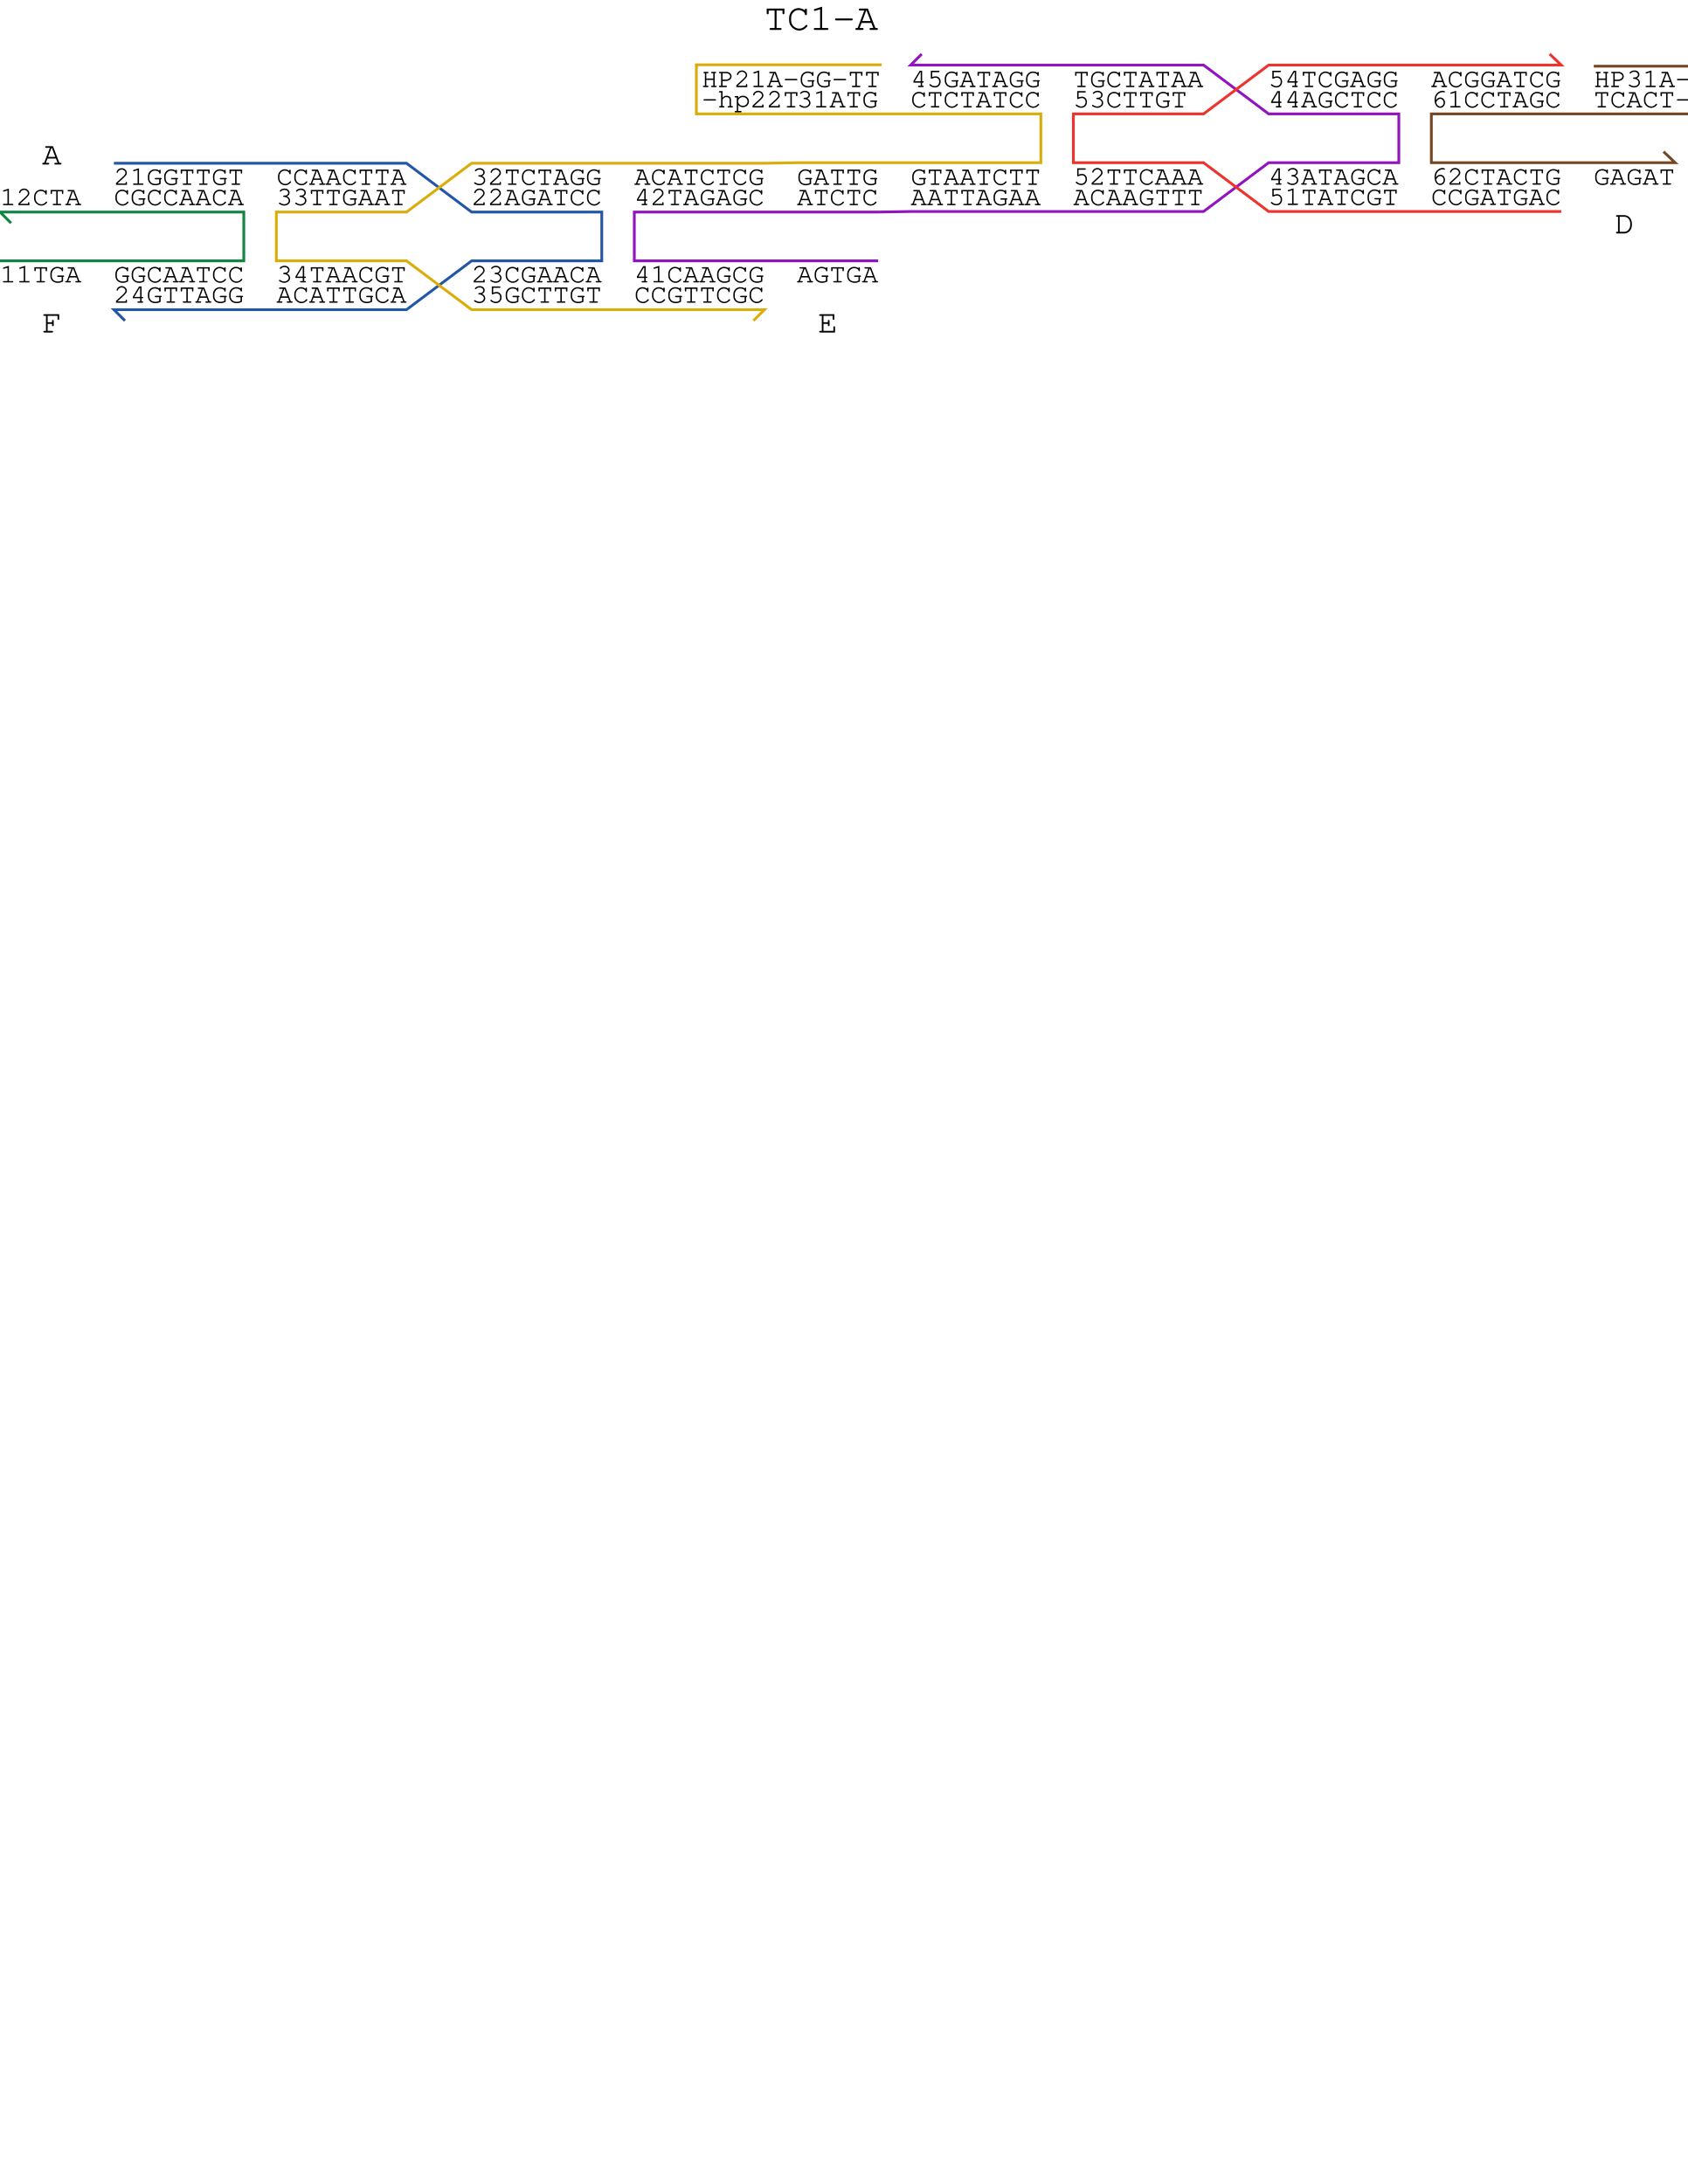
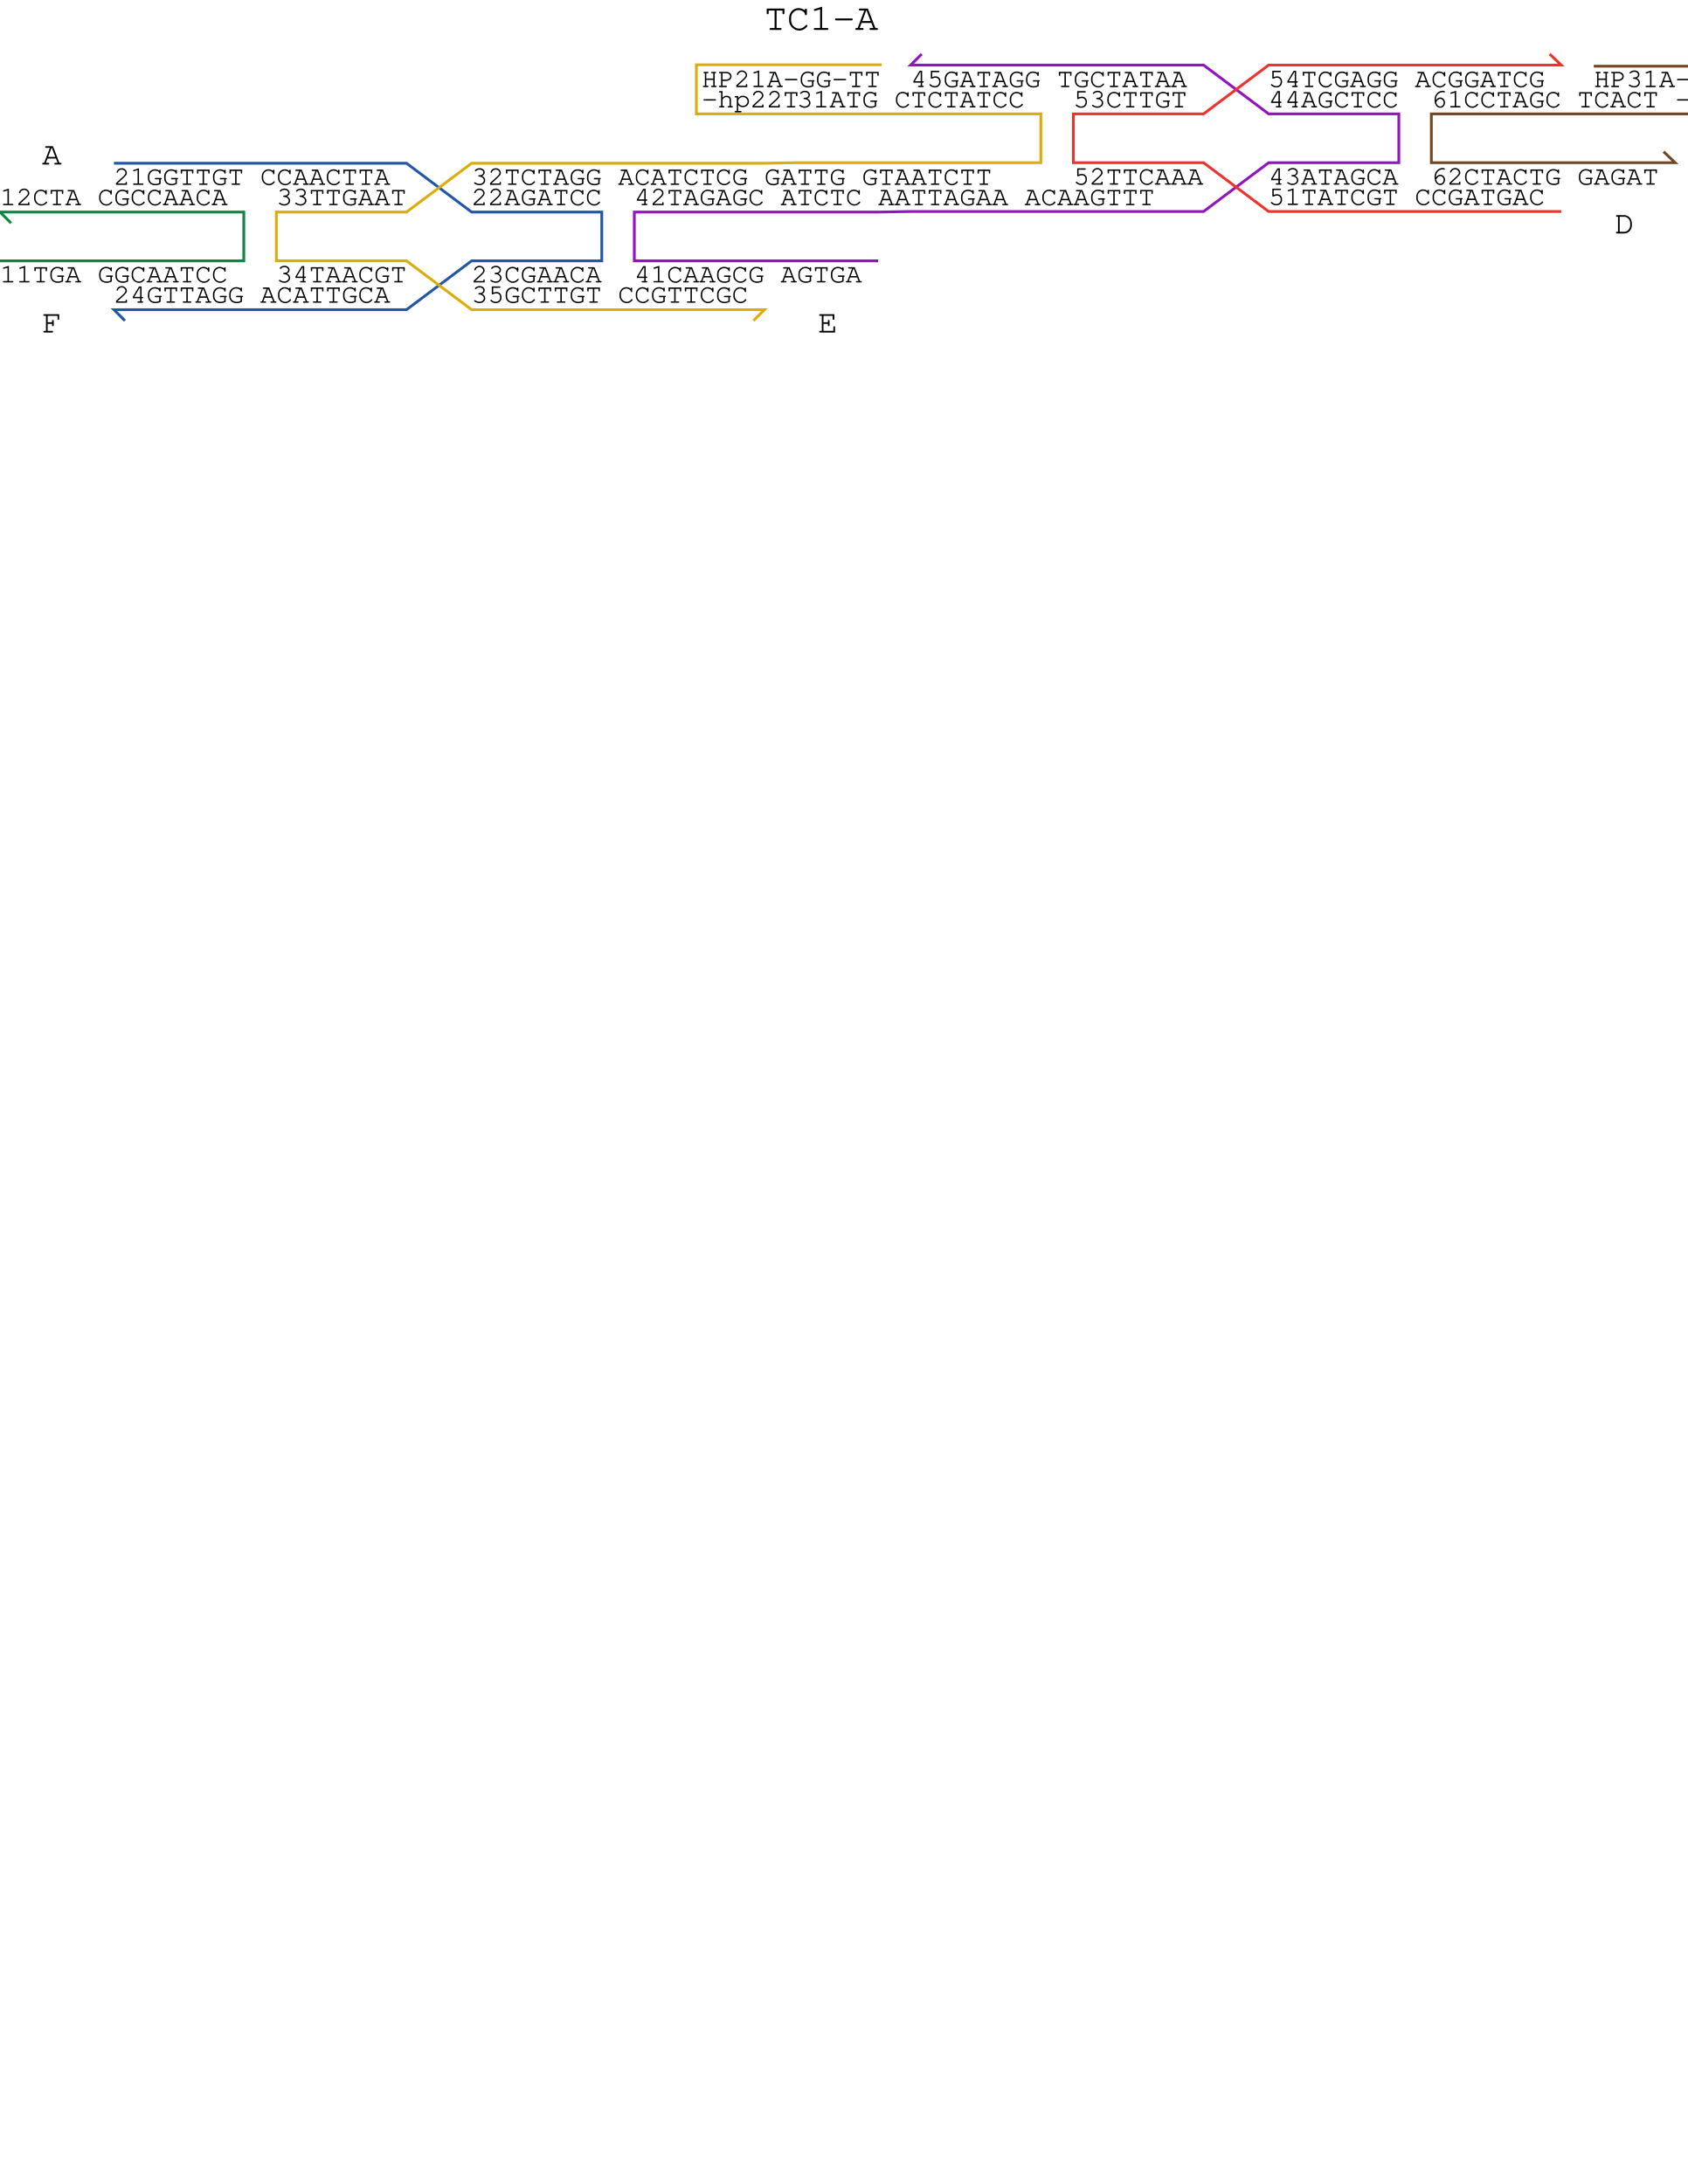
- <svg xmlns="http://www.w3.org/2000/svg" version="1.1" id="Layer_1" x="0px" y="0px" viewBox="0 0 612 792" enable-background="new 0 0 612 792" xml:space="preserve">
+ <svg xmlns="http://www.w3.org/2000/svg" version="1.1" id="Layer_1" x="0px" y="0px" viewBox="0 0 612 792" enable-background="new 0 0 612 792">
  <g>
    <polyline fill="none" stroke="#118642" stroke-miterlimit="10" points="0,94.6 88.4,94.6 88.4,76.9 0,76.9 4,80.9  " />
    <polyline fill="none" stroke="#2256A6" stroke-miterlimit="10" points="41.3,59.2 147.4,59.2 171,76.9 218.2,76.9 218.2,94.6    171,94.6 147.4,112.3 41.3,112.3 45.3,116.3  " />
    <polyline fill="none" stroke="#DAAE0A" stroke-miterlimit="10" points="319.7,23.5 252.5,23.5 252.5,41.3 377.4,41.3 377.4,59    289,59 277.2,59.2 171,59.2 147.4,76.9 100.2,76.9 100.2,94.6 147.4,94.6 171,112.3 277.2,112.3 273.2,116.3  " />
    <polyline fill="none" stroke="#9114C0" stroke-miterlimit="10" points="318.4,94.6 230,94.6 230,76.9 318.4,76.9 330.2,76.7    436.4,76.7 460,59 507.2,59 507.2,41.3 460,41.3 436.4,23.6 330.2,23.6 334.2,19.6  " />
    <polyline fill="none" stroke="#EE322D" stroke-miterlimit="10" points="566.1,76.7 460,76.7 436.4,59 389.2,59 389.2,41.3    436.4,41.3 460,23.6 566.1,23.6 561.9,19.6  " />
    <polyline fill="none" stroke="#734723" stroke-miterlimit="10" points="577.9,24 644.9,24 644.9,41.3 519,41.3 519,59 607.4,59    603.2,55  " />
    <text transform="matrix(1 0 0 1 9.299994e-03 102.4204)" font-family="'Courier'" font-size="9.827">11TGA  GGCAATCC</text>
    <text transform="matrix(1 0 0 1 9.299994e-03 74.4163)" font-family="'Courier'" font-size="9.827">12CTA  CGCCAACA</text>
    <text transform="matrix(1 0 0 1 41.2832 67.0408)" font-family="'Courier'" font-size="9.827">21GGTTGT  CCAACTTA</text>
    <text transform="matrix(1 0 0 1 171.0022 74.4163)" font-family="'Courier'" font-size="9.827">22AGATCC</text>
    <text transform="matrix(1 0 0 1 171.0022 102.4204)" font-family="'Courier'" font-size="9.827">23CGAACA</text>
    <text transform="matrix(1 0 0 1 41.2832 109.7888)" font-family="'Courier'" font-size="9.827">24GTTAGG  ACATTGCA</text>
    <text transform="matrix(1 0 0 1 254.4001 31.5879)" font-family="'Courier'" font-size="9.827">HP21A-GG-TT</text>
    <text transform="matrix(1 0 0 1 254.4 38.9602)" font-family="'Courier'" font-size="9.827">-hp22T</text>
    <text transform="matrix(1 0 0 1 288.925 38.9603)" font-family="'Courier'" font-size="9.827">31ATG  CTCTATCC</text>
    <text transform="matrix(1 0 0 1 171.0022 67.0408)" font-family="'Courier'" font-size="9.827">32TCTAGG  ACATCTCG  GATTG  GTAATCTT</text>
    <text transform="matrix(1 0 0 1 100.2459 74.4163)" font-family="'Courier'" font-size="9.827">33TTGAAT</text>
    <text transform="matrix(1 0 0 1 100.2459 102.4204)" font-family="'Courier'" font-size="9.827">34TAACGT</text>
    <text transform="matrix(1 0 0 1 171.0022 109.7888)" font-family="'Courier'" font-size="9.827">35GCTTGT  CCGTTCGC</text>
    <text transform="matrix(1 0 0 1 229.9669 102.4204)" font-family="'Courier'" font-size="9.827">41CAAGCG  AGTGA</text>
    <text transform="matrix(1 0 0 1 229.9669 74.4163)" font-family="'Courier'" font-size="9.827">42TAGAGC  ATCTC  AATTAGAA  ACAAGTTT</text>
    <text transform="matrix(1 0 0 1 459.9179 66.9683)" font-family="'Courier'" font-size="9.827">43ATAGCA</text>
    <text transform="matrix(1 0 0 1 459.9179 38.9603)" font-family="'Courier'" font-size="9.827">44AGCTCC</text>
    <text transform="matrix(1 0 0 1 330.1984 31.588)" font-family="'Courier'" font-size="9.827">45GATAGG  TGCTATAA</text>
    <text transform="matrix(1 0 0 1 459.9179 74.3359)" font-family="'Courier'" font-size="9.827">51TATCGT  CCGATGAC</text>
    <text transform="matrix(1 0 0 1 389.1611 66.9683)" font-family="'Courier'" font-size="9.827">52TTCAAA</text>
    <text transform="matrix(1 0 0 1 389.1611 38.9603)" font-family="'Courier'" font-size="9.827">53CTTGT</text>
    <text transform="matrix(1 0 0 1 459.9179 31.588)" font-family="'Courier'" font-size="9.827">54TCGAGG  ACGGATCG</text>
    <text transform="matrix(1 0 0 1 577.9001 31.5879)" font-family="'Courier'" font-size="9.827">HP31A-GG-TT</text>
    <text transform="matrix(1 0 0 1 607.4001 38.9603)" font-family="'Courier'" font-size="9.827">-hp32T</text>
    <text transform="matrix(1 0 0 1 518.8807 38.9603)" font-family="'Courier'" font-size="9.827">61CCTAGC  TCACT</text>
    <text transform="matrix(1 0 0 1 518.8807 66.9683)" font-family="'Courier'" font-size="9.827">62CTACTG  GAGAT</text>
    <text transform="matrix(1 0 0 1 15.2677 59.6581)" font-family="'Courier'" font-size="11.793">A</text>
    <text transform="matrix(1 0 0 1 585.5086 84.6602)" font-family="'Courier'" font-size="11.793">D</text>
    <text transform="matrix(1 0 0 1 296.5769 120.5916)" font-family="'Courier'" font-size="11.793">E</text>
    <text transform="matrix(1 0 0 1 15.2677 120.5916)" font-family="'Courier'" font-size="11.793">F</text>
    <text transform="matrix(1 0 0 1 277.0831 10.8625)" font-family="'Courier'" font-size="13.758">TC1-A</text>
  </g>
</svg>
